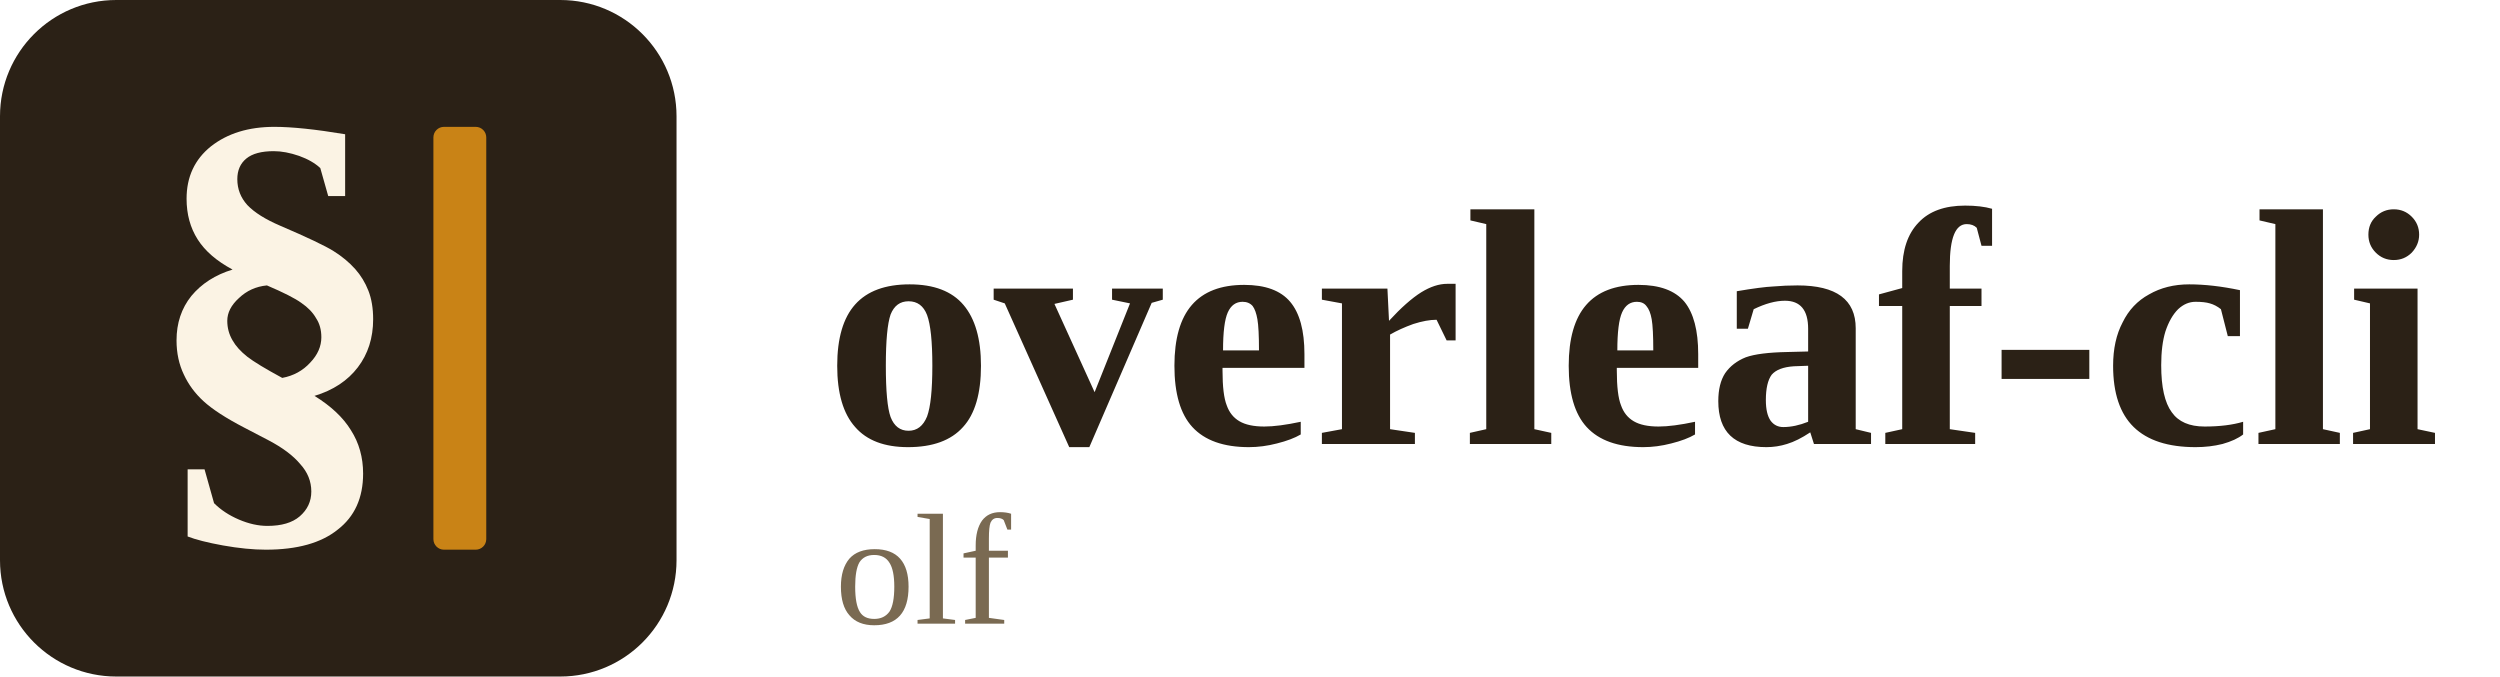
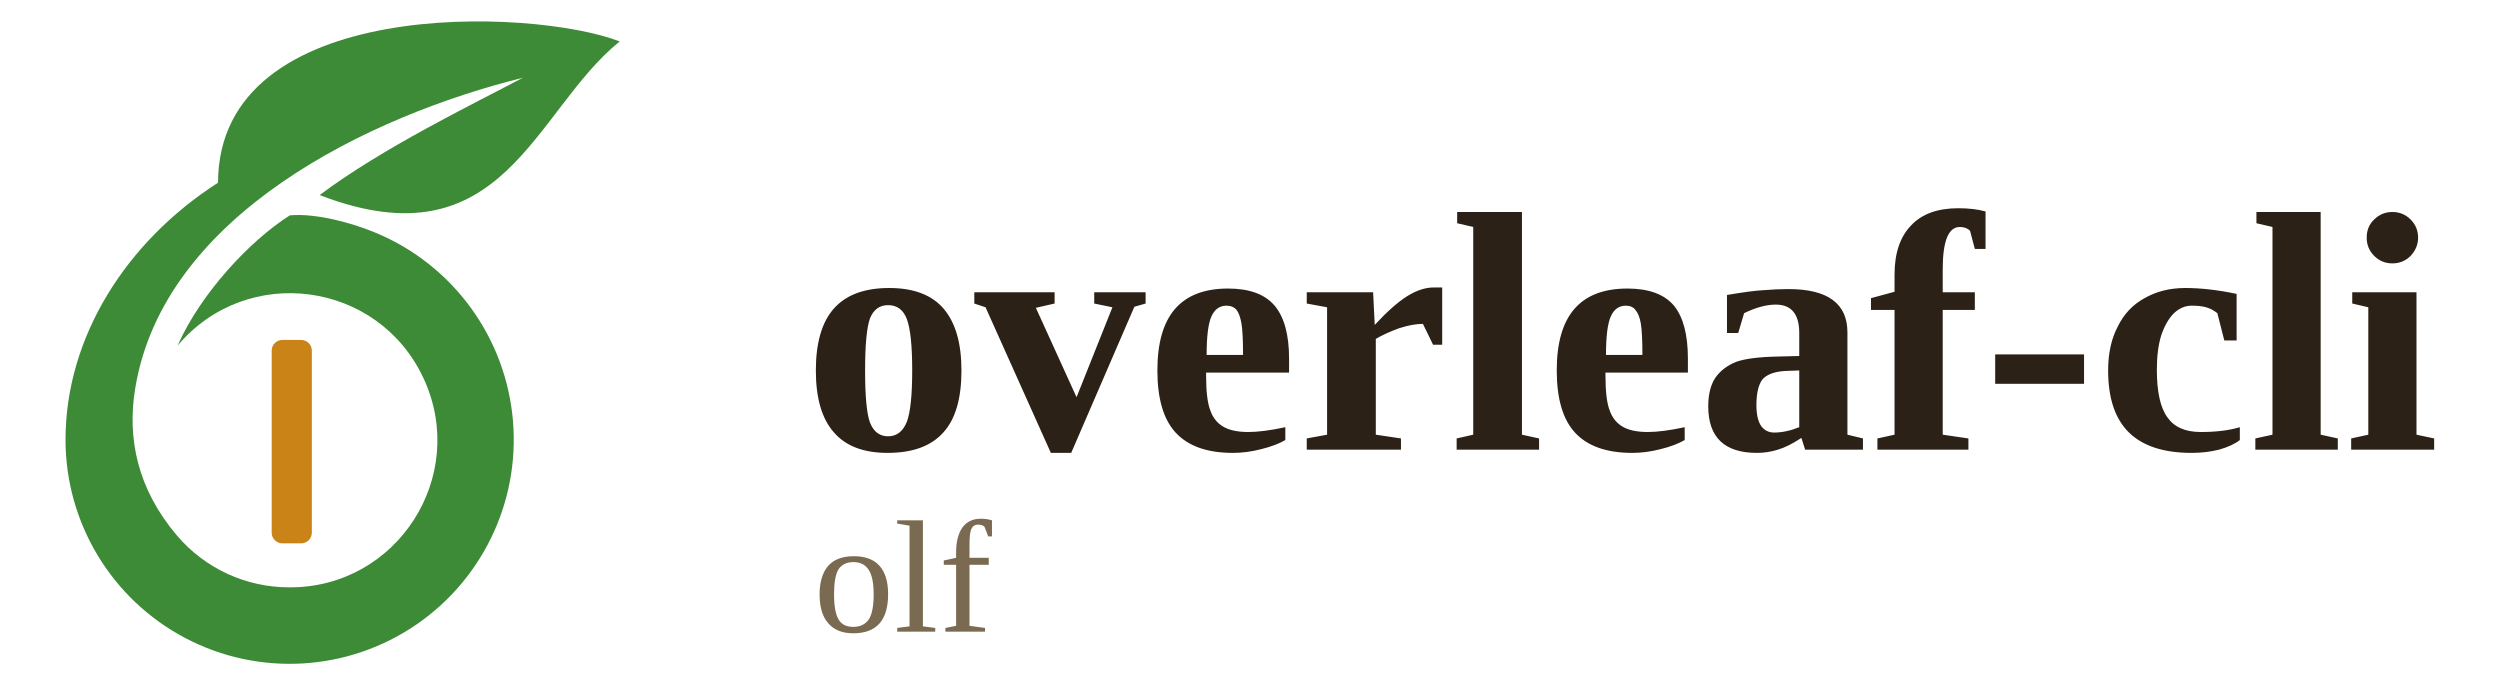
- <svg xmlns="http://www.w3.org/2000/svg" viewBox="0 0 473 128" role="img" aria-labelledby="t">
-   <rect width="128" height="128" rx="22" fill="#2b2116" />
-   <path d="M68.7 89.6Q68.7 96.5 63.9 100.2Q59.2 104 50.3 104Q46.7 104 42.2 103.2Q37.8 102.4 35.5 101.5V88.8H38.7L40.5 95.2Q42.4 97.1 45.2 98.3Q48 99.5 50.6 99.5Q54.6 99.5 56.7 97.7Q58.9 95.8 58.9 93Q58.9 90.1 56.8 87.8Q54.8 85.4 50.8 83.3L46.2 80.9Q41 78.2 38.5 75.9Q36.1 73.7 34.8 70.9Q33.4 68 33.4 64.4Q33.4 59.5 36.2 56Q39.1 52.5 44 51Q39.5 48.6 37.4 45.3Q35.3 42 35.3 37.6Q35.3 31.4 39.9 27.7Q44.6 24 51.9 24Q56.9 24 65.3 25.4V37.1H62.1L60.6 31.8Q59.1 30.4 56.6 29.5Q54 28.6 51.8 28.6Q48.3 28.6 46.6 30Q44.9 31.4 44.9 33.9Q44.9 36.7 46.8 38.8Q48.8 40.9 53 42.7Q60.7 46 63.1 47.5Q65.5 49 67.2 50.9Q68.8 52.7 69.7 55Q70.6 57.3 70.6 60.4Q70.6 65.7 67.7 69.5Q64.8 73.3 59.5 74.9Q64.2 77.8 66.4 81.4Q68.7 85 68.7 89.6ZM60.8 63.8Q60.8 61.7 59.8 60.2Q58.9 58.6 57 57.3Q55.2 56 50.5 54Q47.4 54.3 45.2 56.4Q43 58.4 43 60.7Q43 62.7 44 64.4Q44.9 66 46.8 67.5Q48.6 68.9 53.4 71.5Q56.6 70.9 58.7 68.6Q60.8 66.4 60.8 63.8Z" fill="#fbf3e4" />
-   <rect x="82" y="24" width="10" height="80" rx="2" fill="#c98316" />
-   <path d="M185.6 69.2Q185.6 77.1 182.2 80.8Q178.8 84.6 171.8 84.6Q165.1 84.6 161.8 80.8Q158.4 77 158.4 69.2Q158.4 61.4 161.8 57.6Q165.2 53.8 172.1 53.8Q179 53.8 182.3 57.7Q185.6 61.6 185.6 69.2ZM176.4 69.2Q176.4 62.3 175.4 59.6Q174.4 57 171.9 57Q169.5 57 168.5 59.5Q167.6 62.1 167.6 69.2Q167.6 76.4 168.5 78.9Q169.5 81.5 171.9 81.5Q174.3 81.5 175.4 78.8Q176.4 76.1 176.4 69.2Z M206.1 84.6H202.3L190.1 57.4L188 56.7V54.6H203V56.7L199.5 57.5L207.1 74.2L213.8 57.4L210.4 56.7V54.6H220V56.7L217.9 57.3Z M235.4 53.9Q241.4 53.9 244.1 57.1Q246.8 60.3 246.8 67V69.6H231.3V70.1Q231.3 74.7 232.1 76.7Q232.8 78.7 234.5 79.7Q236.2 80.7 239.2 80.7Q241.9 80.7 246.1 79.8V82.2Q244.4 83.2 241.6 83.9Q238.9 84.6 236.3 84.6Q229.1 84.6 225.6 80.8Q222.2 77.1 222.2 69.2Q222.2 61.5 225.5 57.7Q228.8 53.9 235.4 53.9ZM235.1 57.1Q233.2 57.1 232.3 59.1Q231.4 61.1 231.4 66.3H238.2Q238.2 62.1 237.9 60.4Q237.6 58.7 237 57.9Q236.3 57.1 235.1 57.1Z M262.8 60.7Q266.2 57 268.9 55.3Q271.5 53.7 273.8 53.7H275.4V64.4H273.7L271.8 60.5Q269.9 60.5 267.4 61.3Q264.9 62.2 263 63.3V81.2L267.7 81.9V84H250.1V81.9L253.9 81.2V57.4L250.1 56.7V54.6H262.5Z M290.3 81.2 293.5 81.9V84H278.1V81.9L281.2 81.2V42.4L278.2 41.7V39.6H290.3Z M310 53.9Q316 53.9 318.7 57.1Q321.3 60.3 321.3 67V69.6H305.9V70.1Q305.9 74.7 306.7 76.7Q307.4 78.7 309.1 79.7Q310.8 80.7 313.8 80.7Q316.5 80.7 320.7 79.8V82.2Q319 83.2 316.2 83.9Q313.5 84.6 310.9 84.6Q303.7 84.6 300.2 80.8Q296.8 77.1 296.8 69.2Q296.8 61.5 300.1 57.7Q303.4 53.9 310 53.9ZM309.7 57.1Q307.8 57.1 306.9 59.1Q306 61.1 306 66.3H312.8Q312.8 62.1 312.5 60.4Q312.2 58.7 311.5 57.9Q310.9 57.1 309.7 57.1Z M340.1 54Q351.1 54 351.1 62.1V81.2L354 81.9V84H343.2L342.5 81.8Q340.1 83.4 338.1 84Q336.2 84.6 334.2 84.6Q325.1 84.6 325.1 75.9Q325.1 72.6 326.4 70.6Q327.8 68.6 330.3 67.6Q332.8 66.7 338.2 66.6L342.1 66.5V62.2Q342.1 56.9 337.7 56.9Q335.1 56.9 331.8 58.5L330.7 62.2H328.6V55.1Q333.3 54.3 335.5 54.2Q337.8 54 340.1 54ZM342.1 69.2 339.4 69.3Q336.4 69.5 335.2 70.9Q334.1 72.4 334.1 75.7Q334.1 78.3 335 79.6Q335.9 80.8 337.4 80.8Q339.6 80.8 342.1 79.8Z M359.9 57.9H355.5V55.7L359.9 54.5V51.3Q359.9 45.3 363 42.1Q366 38.9 371.8 38.9Q374.8 38.9 376.9 39.5V46.5H374.9L374 43.1Q373.3 42.4 372.1 42.4Q368.9 42.4 368.9 50.3V54.6H374.9V57.9H368.9V81.2L373.7 81.9V84H356.7V81.9L359.9 81.2Z M378.7 71.7V66.2H395.3V71.7Z M424.4 82.2Q423 83.3 420.5 84Q418.1 84.6 415.4 84.6Q407.6 84.6 403.7 80.8Q399.8 77 399.8 69.2Q399.8 64.4 401.6 61Q403.3 57.5 406.6 55.7Q409.9 53.8 414.2 53.8Q418.6 53.8 423.8 54.9V63.6H421.5L420.2 58.5Q419.2 57.7 418.1 57.4Q417.1 57.1 415.4 57.1Q413.6 57.1 412.1 58.5Q410.6 60 409.7 62.7Q408.9 65.3 408.9 69.1Q408.9 75.3 410.9 78Q412.8 80.7 417.1 80.7Q421.4 80.7 424.4 79.8Z M439.5 81.2 442.7 81.9V84H427.3V81.9L430.5 81.2V42.4L427.5 41.7V39.6H439.5Z M457.4 81.2 460.7 81.9V84H445.2V81.9L448.4 81.2V57.4L445.4 56.7V54.6H457.4ZM448.1 44.4Q448.1 42.3 449.5 41Q450.9 39.6 452.9 39.6Q454.9 39.6 456.3 41Q457.7 42.4 457.7 44.4Q457.7 46.3 456.3 47.8Q454.9 49.2 452.9 49.2Q450.9 49.2 449.5 47.8Q448.1 46.4 448.1 44.4Z" fill="#2b2116" />
-   <path d="M171.9 111Q171.9 118.3 165.4 118.3Q162.3 118.3 160.7 116.4Q159.1 114.6 159.1 111Q159.1 107.6 160.7 105.7Q162.3 103.9 165.5 103.9Q168.7 103.9 170.3 105.7Q171.9 107.5 171.9 111ZM169.2 111Q169.2 107.9 168.3 106.5Q167.4 105 165.4 105Q163.5 105 162.6 106.4Q161.8 107.8 161.8 111Q161.8 114.4 162.7 115.8Q163.5 117.1 165.4 117.1Q167.3 117.1 168.3 115.7Q169.2 114.3 169.2 111Z M178.4 117 180.7 117.3V118H173.6V117.3L175.9 117V98.2L173.6 97.8V97.2H178.4Z M184.6 105.5H182.3V104.7L184.6 104.2V103.2Q184.6 100.2 185.8 98.5Q187 96.9 189.2 96.9Q190.4 96.9 191.3 97.2V100.2H190.6L189.9 98.4Q189.5 98 188.7 98Q187.8 98 187.4 98.9Q187.1 99.7 187.1 101.9V104.2H190.7V105.5H187.1V116.9L190 117.3V118H182.6V117.3L184.6 116.9Z" fill="#7a6a52" />
+ <svg xmlns="http://www.w3.org/2000/svg" viewBox="0 0 467 128" role="img" aria-labelledby="t">
+   <svg x="4" y="4" width="120" height="120" viewBox="0 0 24 24">
+     <path d="M22.352.748C19.111-.51 7.365-.982 7.345 6.027c-3.427 2.194-5.697 5.768-5.697 9.598a8.373 8.373 0 0 0 13.123 6.898 8.373 8.373 0 0 0-1.767-14.719c-.606-.234-1.923-.648-2.975-.559-1.501.954-3.331 2.916-4.195 4.869 2.589-3.082 7.505-2.425 9.194 1.229 1.689 3.654-.994 7.824-5.02 7.8a5.5 5.5 0 0 1-4.195-1.933c-1.485-1.748-1.868-3.644-1.562-5.497 1.057-6.495 8.759-10.189 14.486-11.609-1.868.989-5.237 2.613-7.595 4.384C18.015 9.138 19.131 3.345 22.352.748z" fill="#3d8b37" />
+     <rect x="9.35" y="11.9" width="1.5" height="7.6" rx="0.4" fill="#c98316" />
+   </svg>
+   <path d="M179.6 69.2Q179.6 77.1 176.2 80.8Q172.8 84.6 165.8 84.6Q159.1 84.6 155.8 80.8Q152.4 77 152.4 69.2Q152.4 61.4 155.8 57.6Q159.2 53.8 166.1 53.8Q173 53.8 176.3 57.7Q179.6 61.6 179.6 69.2ZM170.4 69.2Q170.4 62.3 169.4 59.6Q168.4 57 165.9 57Q163.5 57 162.5 59.5Q161.6 62.1 161.6 69.2Q161.6 76.4 162.5 78.9Q163.5 81.5 165.9 81.5Q168.3 81.5 169.4 78.8Q170.4 76.1 170.4 69.2Z M200.1 84.6H196.3L184.1 57.4L182 56.7V54.6H197V56.7L193.5 57.5L201.1 74.2L207.8 57.4L204.4 56.7V54.6H214V56.7L211.9 57.3Z M229.4 53.9Q235.4 53.9 238.1 57.1Q240.8 60.3 240.8 67V69.6H225.3V70.1Q225.3 74.7 226.1 76.7Q226.8 78.7 228.5 79.7Q230.2 80.7 233.2 80.7Q235.9 80.7 240.1 79.8V82.2Q238.4 83.2 235.6 83.9Q232.9 84.6 230.3 84.6Q223.1 84.6 219.6 80.8Q216.2 77.1 216.2 69.2Q216.2 61.5 219.5 57.7Q222.8 53.9 229.4 53.9ZM229.1 57.1Q227.2 57.1 226.3 59.1Q225.4 61.1 225.4 66.3H232.2Q232.2 62.1 231.9 60.4Q231.6 58.7 231 57.9Q230.3 57.1 229.1 57.1Z M256.8 60.7Q260.2 57 262.9 55.3Q265.5 53.7 267.8 53.7H269.4V64.4H267.7L265.8 60.5Q263.9 60.5 261.4 61.3Q258.9 62.2 257 63.3V81.2L261.7 81.9V84H244.1V81.9L247.9 81.2V57.4L244.1 56.7V54.6H256.5Z M284.3 81.2 287.5 81.9V84H272.1V81.9L275.2 81.2V42.4L272.2 41.7V39.6H284.3Z M304 53.9Q310 53.9 312.7 57.1Q315.3 60.3 315.3 67V69.6H299.9V70.1Q299.9 74.7 300.7 76.7Q301.4 78.7 303.1 79.7Q304.8 80.7 307.8 80.7Q310.5 80.7 314.7 79.8V82.2Q313 83.2 310.2 83.9Q307.5 84.6 304.9 84.6Q297.7 84.6 294.2 80.8Q290.8 77.1 290.8 69.2Q290.8 61.5 294.1 57.7Q297.4 53.9 304 53.9ZM303.7 57.1Q301.8 57.1 300.9 59.1Q300 61.1 300 66.3H306.8Q306.8 62.1 306.5 60.4Q306.2 58.7 305.5 57.9Q304.9 57.1 303.7 57.1Z M334.1 54Q345.1 54 345.1 62.1V81.2L348 81.9V84H337.2L336.5 81.8Q334.1 83.4 332.1 84Q330.2 84.6 328.2 84.6Q319.1 84.6 319.1 75.9Q319.1 72.6 320.4 70.6Q321.8 68.6 324.3 67.6Q326.8 66.7 332.2 66.6L336.1 66.5V62.2Q336.1 56.9 331.7 56.9Q329.1 56.9 325.8 58.5L324.7 62.2H322.6V55.1Q327.3 54.3 329.5 54.2Q331.8 54 334.1 54ZM336.1 69.2 333.4 69.3Q330.4 69.5 329.2 70.9Q328.1 72.4 328.1 75.7Q328.1 78.3 329 79.6Q329.9 80.8 331.4 80.8Q333.6 80.8 336.1 79.8Z M353.9 57.9H349.5V55.7L353.9 54.5V51.3Q353.9 45.3 357 42.1Q360 38.9 365.8 38.9Q368.8 38.9 370.9 39.5V46.5H368.9L368 43.1Q367.3 42.4 366.1 42.4Q362.9 42.4 362.9 50.3V54.6H368.9V57.9H362.9V81.2L367.7 81.9V84H350.7V81.9L353.9 81.2Z M372.7 71.7V66.2H389.3V71.7Z M418.4 82.2Q417 83.3 414.5 84Q412.1 84.6 409.4 84.6Q401.6 84.6 397.7 80.8Q393.8 77 393.8 69.2Q393.8 64.4 395.6 61Q397.3 57.5 400.6 55.7Q403.9 53.8 408.2 53.8Q412.6 53.8 417.8 54.9V63.6H415.5L414.2 58.5Q413.2 57.7 412.1 57.4Q411.1 57.1 409.4 57.1Q407.6 57.1 406.1 58.5Q404.6 60 403.7 62.7Q402.9 65.3 402.9 69.1Q402.9 75.3 404.9 78Q406.8 80.7 411.1 80.7Q415.4 80.7 418.4 79.8Z M433.5 81.2 436.7 81.9V84H421.3V81.9L424.5 81.2V42.4L421.5 41.7V39.6H433.5Z M451.4 81.2 454.7 81.9V84H439.2V81.9L442.4 81.2V57.4L439.4 56.7V54.6H451.4ZM442.1 44.4Q442.1 42.3 443.5 41Q444.9 39.6 446.9 39.6Q448.9 39.6 450.3 41Q451.7 42.4 451.7 44.4Q451.7 46.3 450.3 47.8Q448.9 49.2 446.9 49.2Q444.9 49.2 443.5 47.8Q442.1 46.4 442.1 44.4Z" fill="#2b2116" />
+   <path d="M165.9 111Q165.9 118.3 159.4 118.3Q156.3 118.3 154.7 116.4Q153.1 114.6 153.1 111Q153.1 107.6 154.7 105.7Q156.3 103.9 159.5 103.9Q162.7 103.9 164.3 105.7Q165.9 107.5 165.9 111ZM163.2 111Q163.2 107.9 162.3 106.5Q161.4 105 159.4 105Q157.5 105 156.6 106.4Q155.8 107.8 155.8 111Q155.8 114.4 156.7 115.8Q157.5 117.1 159.4 117.1Q161.3 117.1 162.3 115.7Q163.2 114.3 163.2 111Z M172.4 117 174.7 117.3V118H167.6V117.3L169.9 117V98.2L167.6 97.8V97.2H172.4Z M178.6 105.5H176.3V104.7L178.6 104.2V103.2Q178.6 100.2 179.8 98.5Q181 96.9 183.2 96.9Q184.4 96.9 185.3 97.2V100.2H184.6L183.9 98.4Q183.5 98 182.7 98Q181.8 98 181.4 98.9Q181.1 99.7 181.1 101.9V104.2H184.7V105.5H181.1V116.9L184 117.3V118H176.6V117.3L178.6 116.9Z" fill="#7a6a52" />
</svg>
